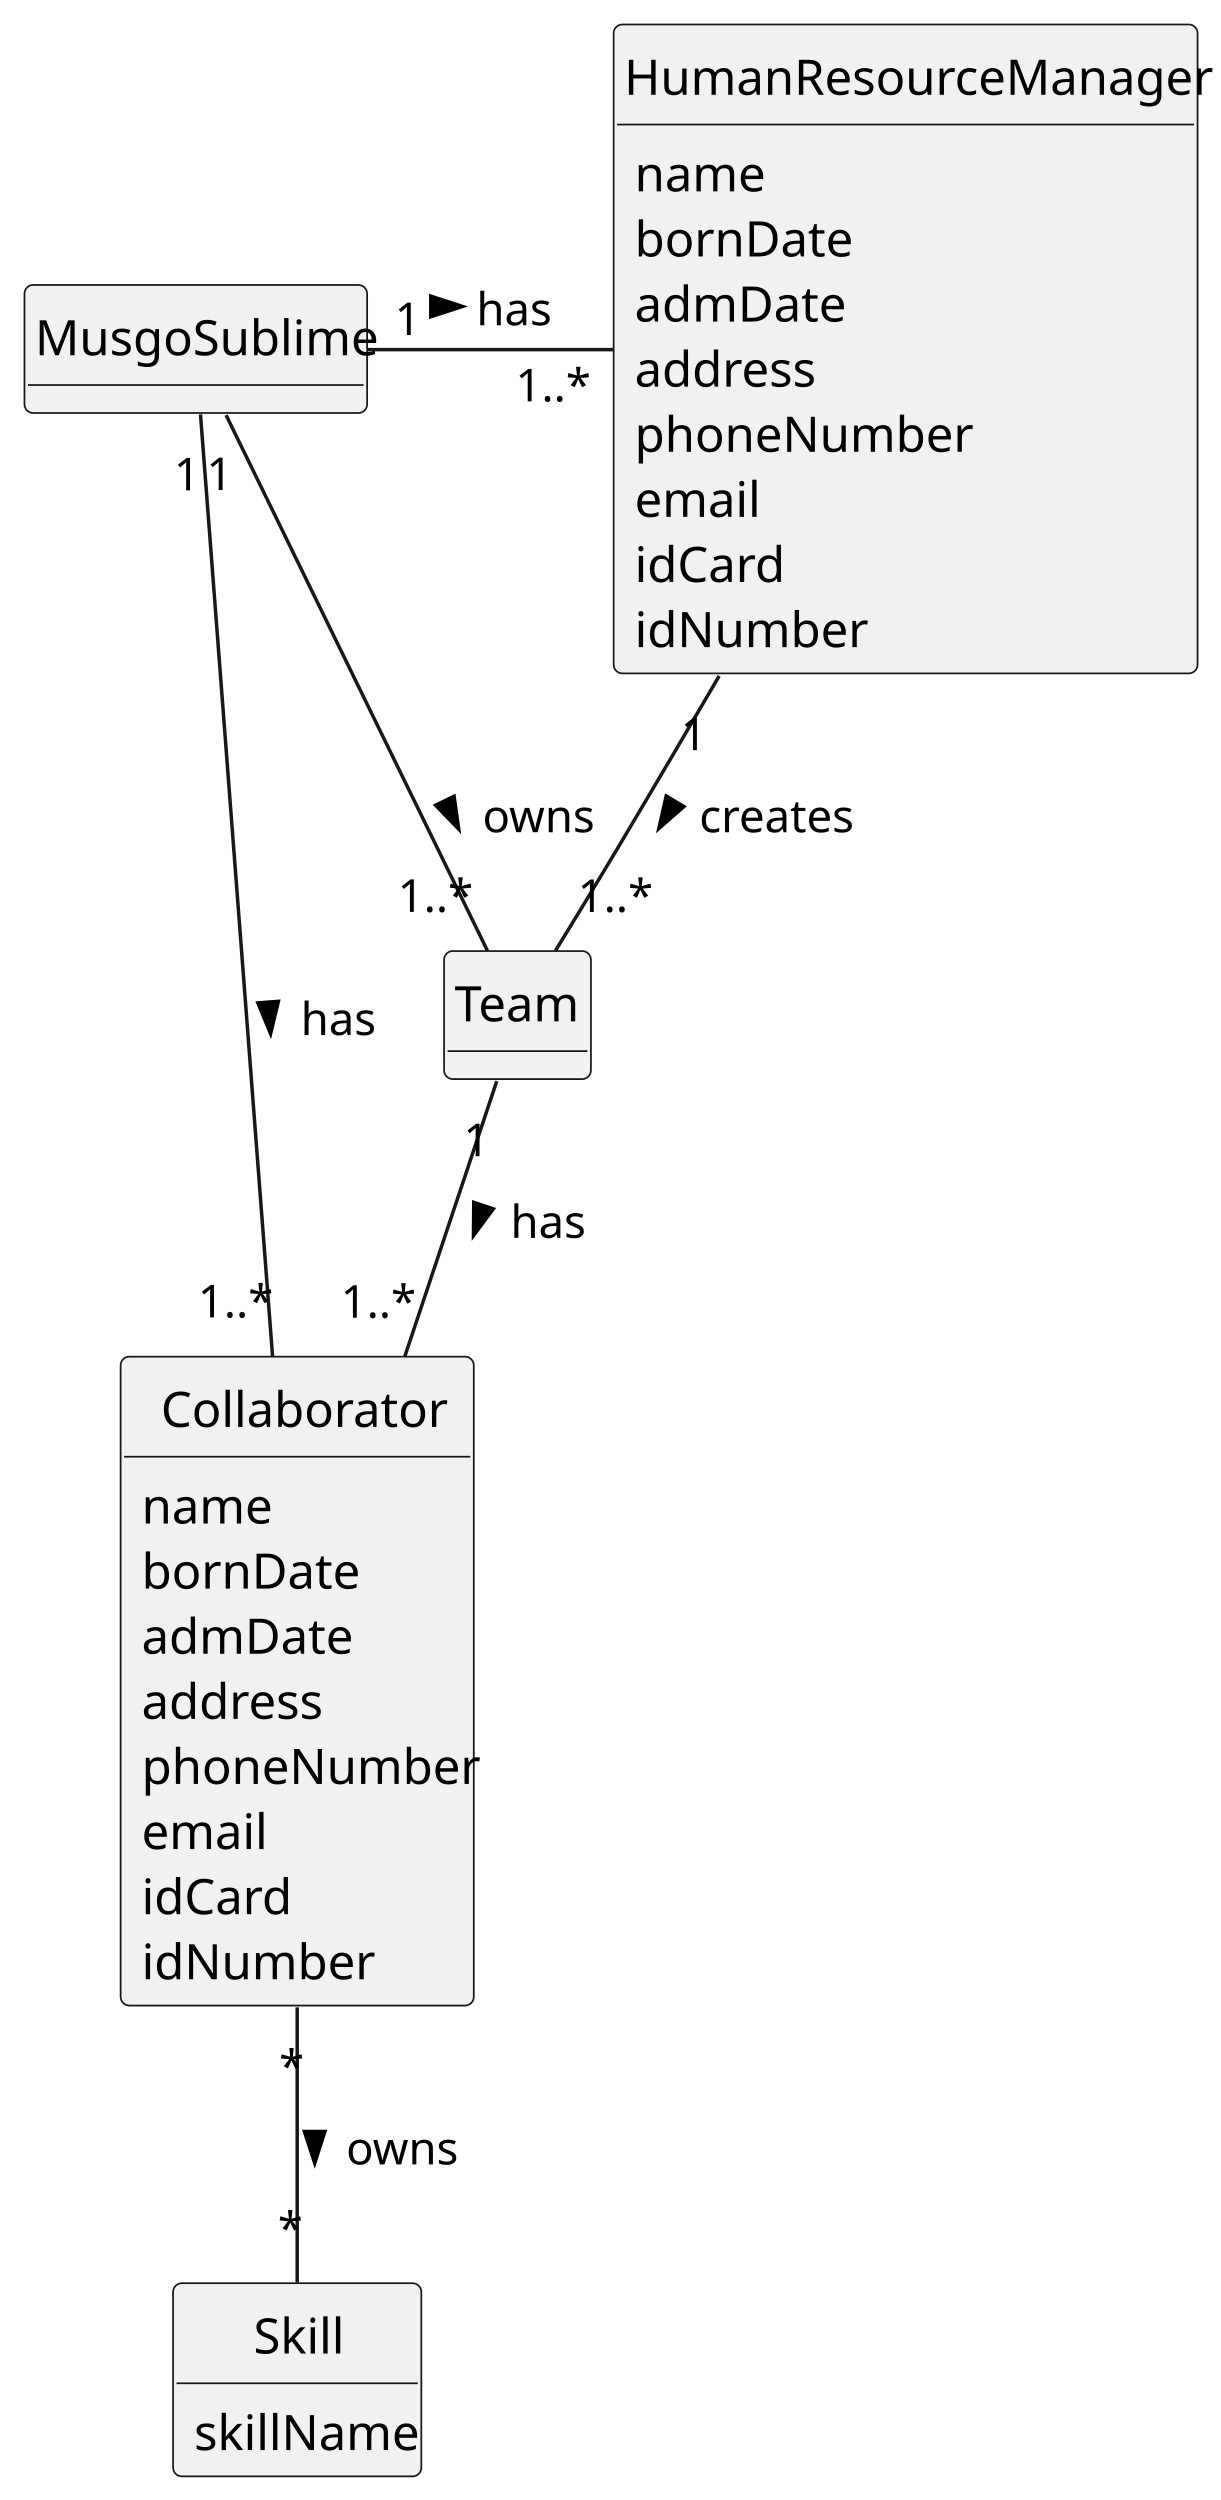
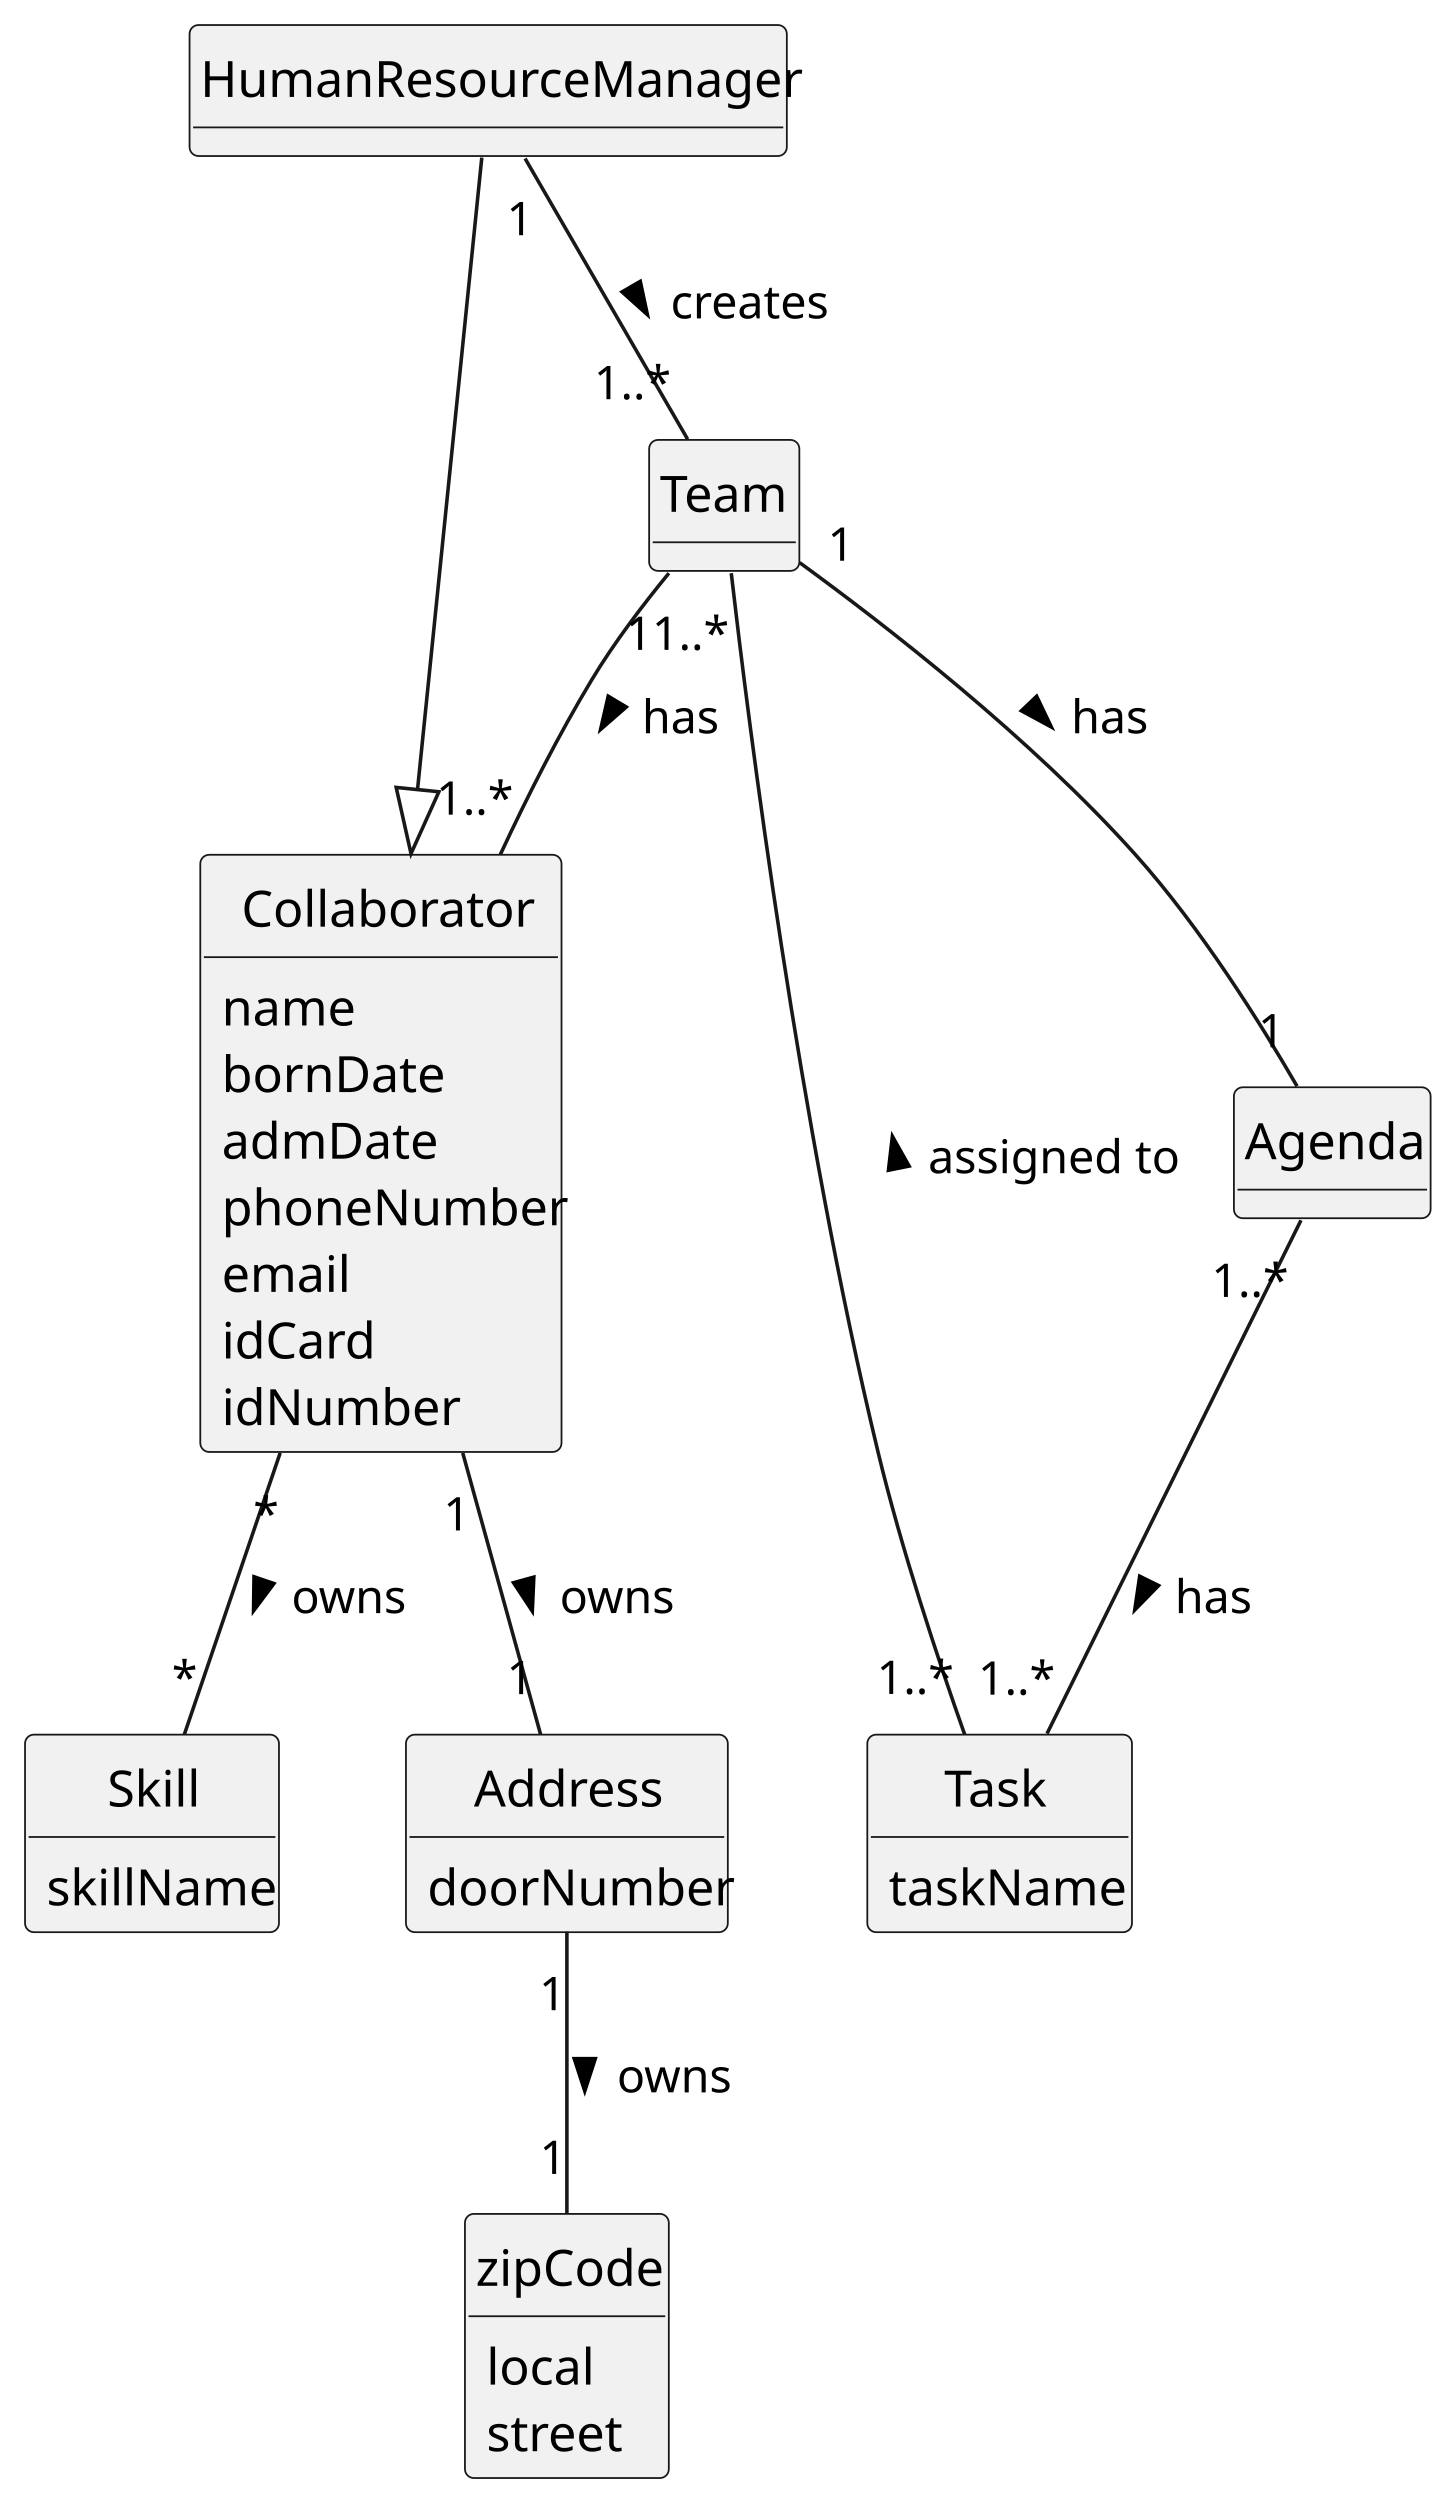
- <svg xmlns="http://www.w3.org/2000/svg" contentStyleType="text/css" height="715px" preserveAspectRatio="none" style="width:349px;height:715px;background:#FFFFFF;" version="1.1" viewBox="0 0 349 715" width="349px" zoomAndPan="magnify">
+ <svg xmlns="http://www.w3.org/2000/svg" contentStyleType="text/css" height="699px" preserveAspectRatio="none" style="width:407px;height:699px;background:#FFFFFF;" version="1.1" viewBox="0 0 407 699" width="407px" zoomAndPan="magnify">
  <defs />
  <g>
-     <g id="elem_MusgoSublime">
-       <rect codeLine="10" fill="#F1F1F1" height="36.621" id="MusgoSublime" rx="2.5" ry="2.5" style="stroke:#181818;stroke-width:0.5;" width="98" x="7" y="81.5" />
-       <text fill="#000000" font-family="sans-serif" font-size="14" lengthAdjust="spacing" textLength="92" x="10" y="101.607">MusgoSublime</text>
-       <line style="stroke:#181818;stroke-width:0.5;" x1="8" x2="104" y1="110.121" y2="110.121" />
-     </g>
    <g id="elem_HumanResourceManager">
-       <rect codeLine="13" fill="#F1F1F1" height="185.59" id="HumanResourceManager" rx="2.5" ry="2.5" style="stroke:#181818;stroke-width:0.5;" width="167" x="175.5" y="7" />
-       <text fill="#000000" font-family="sans-serif" font-size="14" lengthAdjust="spacing" textLength="161" x="178.5" y="27.107">HumanResourceManager</text>
-       <line style="stroke:#181818;stroke-width:0.5;" x1="176.5" x2="341.5" y1="35.621" y2="35.621" />
-       <text fill="#000000" font-family="sans-serif" font-size="14" lengthAdjust="spacing" textLength="35" x="181.5" y="54.728">name</text>
-       <text fill="#000000" font-family="sans-serif" font-size="14" lengthAdjust="spacing" textLength="59" x="181.5" y="73.35">bornDate</text>
-       <text fill="#000000" font-family="sans-serif" font-size="14" lengthAdjust="spacing" textLength="57" x="181.5" y="91.971">admDate</text>
-       <text fill="#000000" font-family="sans-serif" font-size="14" lengthAdjust="spacing" textLength="51" x="181.5" y="110.592">address</text>
-       <text fill="#000000" font-family="sans-serif" font-size="14" lengthAdjust="spacing" textLength="89" x="181.5" y="129.213">phoneNumber</text>
-       <text fill="#000000" font-family="sans-serif" font-size="14" lengthAdjust="spacing" textLength="33" x="181.5" y="147.834">email</text>
-       <text fill="#000000" font-family="sans-serif" font-size="14" lengthAdjust="spacing" textLength="42" x="181.5" y="166.455">idCard</text>
-       <text fill="#000000" font-family="sans-serif" font-size="14" lengthAdjust="spacing" textLength="60" x="181.5" y="185.076">idNumber</text>
+       <rect codeLine="11" fill="#F1F1F1" height="36.621" id="HumanResourceManager" rx="2.5" ry="2.5" style="stroke:#181818;stroke-width:0.5;" width="167" x="53" y="7" />
+       <text fill="#000000" font-family="sans-serif" font-size="14" lengthAdjust="spacing" textLength="161" x="56" y="27.107">HumanResourceManager</text>
+       <line style="stroke:#181818;stroke-width:0.5;" x1="54" x2="219" y1="35.621" y2="35.621" />
    </g>
    <g id="elem_Skill">
-       <rect codeLine="24" fill="#F1F1F1" height="55.242" id="Skill" rx="2.5" ry="2.5" style="stroke:#181818;stroke-width:0.5;" width="71" x="49.5" y="653" />
-       <text fill="#000000" font-family="sans-serif" font-size="14" lengthAdjust="spacing" textLength="25" x="72.5" y="673.107">Skill</text>
-       <line style="stroke:#181818;stroke-width:0.5;" x1="50.5" x2="119.5" y1="681.621" y2="681.621" />
-       <text fill="#000000" font-family="sans-serif" font-size="14" lengthAdjust="spacing" textLength="59" x="55.5" y="700.729">skillName</text>
+       <rect codeLine="13" fill="#F1F1F1" height="55.242" id="Skill" rx="2.5" ry="2.5" style="stroke:#181818;stroke-width:0.5;" width="71" x="7" y="485" />
+       <text fill="#000000" font-family="sans-serif" font-size="14" lengthAdjust="spacing" textLength="25" x="30" y="505.107">Skill</text>
+       <line style="stroke:#181818;stroke-width:0.5;" x1="8" x2="77" y1="513.621" y2="513.621" />
+       <text fill="#000000" font-family="sans-serif" font-size="14" lengthAdjust="spacing" textLength="59" x="13" y="532.729">skillName</text>
+     </g>
+     <g id="elem_Task">
+       <rect codeLine="17" fill="#F1F1F1" height="55.242" id="Task" rx="2.5" ry="2.5" style="stroke:#181818;stroke-width:0.5;" width="74" x="242.5" y="485" />
+       <text fill="#000000" font-family="sans-serif" font-size="14" lengthAdjust="spacing" textLength="31" x="264" y="505.107">Task</text>
+       <line style="stroke:#181818;stroke-width:0.5;" x1="243.5" x2="315.5" y1="513.621" y2="513.621" />
+       <text fill="#000000" font-family="sans-serif" font-size="14" lengthAdjust="spacing" textLength="62" x="248.5" y="532.729">taskName</text>
    </g>
    <g id="elem_Collaborator">
-       <rect codeLine="28" fill="#F1F1F1" height="185.59" id="Collaborator" rx="2.5" ry="2.5" style="stroke:#181818;stroke-width:0.5;" width="101" x="34.5" y="388" />
-       <text fill="#000000" font-family="sans-serif" font-size="14" lengthAdjust="spacing" textLength="78" x="46" y="408.107">Collaborator</text>
-       <line style="stroke:#181818;stroke-width:0.5;" x1="35.5" x2="134.5" y1="416.621" y2="416.621" />
-       <text fill="#000000" font-family="sans-serif" font-size="14" lengthAdjust="spacing" textLength="35" x="40.5" y="435.728">name</text>
-       <text fill="#000000" font-family="sans-serif" font-size="14" lengthAdjust="spacing" textLength="59" x="40.5" y="454.35">bornDate</text>
-       <text fill="#000000" font-family="sans-serif" font-size="14" lengthAdjust="spacing" textLength="57" x="40.5" y="472.971">admDate</text>
-       <text fill="#000000" font-family="sans-serif" font-size="14" lengthAdjust="spacing" textLength="51" x="40.5" y="491.592">address</text>
-       <text fill="#000000" font-family="sans-serif" font-size="14" lengthAdjust="spacing" textLength="89" x="40.5" y="510.213">phoneNumber</text>
-       <text fill="#000000" font-family="sans-serif" font-size="14" lengthAdjust="spacing" textLength="33" x="40.5" y="528.834">email</text>
-       <text fill="#000000" font-family="sans-serif" font-size="14" lengthAdjust="spacing" textLength="42" x="40.5" y="547.455">idCard</text>
-       <text fill="#000000" font-family="sans-serif" font-size="14" lengthAdjust="spacing" textLength="60" x="40.5" y="566.076">idNumber</text>
+       <rect codeLine="21" fill="#F1F1F1" height="166.969" id="Collaborator" rx="2.5" ry="2.5" style="stroke:#181818;stroke-width:0.5;" width="101" x="56" y="239" />
+       <text fill="#000000" font-family="sans-serif" font-size="14" lengthAdjust="spacing" textLength="78" x="67.5" y="259.107">Collaborator</text>
+       <line style="stroke:#181818;stroke-width:0.5;" x1="57" x2="156" y1="267.621" y2="267.621" />
+       <text fill="#000000" font-family="sans-serif" font-size="14" lengthAdjust="spacing" textLength="35" x="62" y="286.728">name</text>
+       <text fill="#000000" font-family="sans-serif" font-size="14" lengthAdjust="spacing" textLength="59" x="62" y="305.35">bornDate</text>
+       <text fill="#000000" font-family="sans-serif" font-size="14" lengthAdjust="spacing" textLength="57" x="62" y="323.971">admDate</text>
+       <text fill="#000000" font-family="sans-serif" font-size="14" lengthAdjust="spacing" textLength="89" x="62" y="342.592">phoneNumber</text>
+       <text fill="#000000" font-family="sans-serif" font-size="14" lengthAdjust="spacing" textLength="33" x="62" y="361.213">email</text>
+       <text fill="#000000" font-family="sans-serif" font-size="14" lengthAdjust="spacing" textLength="42" x="62" y="379.834">idCard</text>
+       <text fill="#000000" font-family="sans-serif" font-size="14" lengthAdjust="spacing" textLength="60" x="62" y="398.455">idNumber</text>
+     </g>
+     <g id="elem_Address">
+       <rect codeLine="31" fill="#F1F1F1" height="55.242" id="Address" rx="2.5" ry="2.5" style="stroke:#181818;stroke-width:0.5;" width="90" x="113.5" y="485" />
+       <text fill="#000000" font-family="sans-serif" font-size="14" lengthAdjust="spacing" textLength="52" x="132.5" y="505.107">Address</text>
+       <line style="stroke:#181818;stroke-width:0.5;" x1="114.5" x2="202.5" y1="513.621" y2="513.621" />
+       <text fill="#000000" font-family="sans-serif" font-size="14" lengthAdjust="spacing" textLength="78" x="119.5" y="532.729">doorNumber</text>
+     </g>
+     <g id="elem_zipCode">
+       <rect codeLine="35" fill="#F1F1F1" height="73.863" id="zipCode" rx="2.5" ry="2.5" style="stroke:#181818;stroke-width:0.5;" width="57" x="130" y="619" />
+       <text fill="#000000" font-family="sans-serif" font-size="14" lengthAdjust="spacing" textLength="51" x="133" y="639.107">zipCode</text>
+       <line style="stroke:#181818;stroke-width:0.5;" x1="131" x2="186" y1="647.621" y2="647.621" />
+       <text fill="#000000" font-family="sans-serif" font-size="14" lengthAdjust="spacing" textLength="29" x="136" y="666.729">local</text>
+       <text fill="#000000" font-family="sans-serif" font-size="14" lengthAdjust="spacing" textLength="36" x="136" y="685.35">street</text>
    </g>
    <g id="elem_Team">
-       <rect codeLine="39" fill="#F1F1F1" height="36.621" id="Team" rx="2.5" ry="2.5" style="stroke:#181818;stroke-width:0.5;" width="42" x="127" y="272" />
-       <text fill="#000000" font-family="sans-serif" font-size="14" lengthAdjust="spacing" textLength="36" x="130" y="292.107">Team</text>
-       <line style="stroke:#181818;stroke-width:0.5;" x1="128" x2="168" y1="300.621" y2="300.621" />
+       <rect codeLine="40" fill="#F1F1F1" height="36.621" id="Team" rx="2.5" ry="2.5" style="stroke:#181818;stroke-width:0.5;" width="42" x="181.5" y="123" />
+       <text fill="#000000" font-family="sans-serif" font-size="14" lengthAdjust="spacing" textLength="36" x="184.5" y="143.107">Team</text>
+       <line style="stroke:#181818;stroke-width:0.5;" x1="182.5" x2="222.5" y1="151.621" y2="151.621" />
    </g>
-     <g id="link_MusgoSublime_Collaborator">
-       <path codeLine="42" d="M57.34,118.52 C60.94,165.54 71,297.1 77.95,387.82 " fill="none" id="MusgoSublime-Collaborator" style="stroke:#181818;stroke-width:1.0;" />
-       <polygon fill="#000000" points="77.382,295.631,79.622,286.388,73.761,286.837,77.382,295.631" style="stroke:#000000;stroke-width:1.0;" />
-       <text fill="#000000" font-family="sans-serif" font-size="13" lengthAdjust="spacing" textLength="21" x="86" y="296.028">has</text>
-       <text fill="#000000" font-family="sans-serif" font-size="13" lengthAdjust="spacing" textLength="7" x="49.733" y="140.242">1</text>
-       <text fill="#000000" font-family="sans-serif" font-size="13" lengthAdjust="spacing" textLength="20" x="56.591" y="376.774">1..*</text>
+     <g id="elem_Agenda">
+       <rect fill="#F1F1F1" height="36.621" id="Agenda" rx="2.5" ry="2.5" style="stroke:#181818;stroke-width:0.5;" width="55" x="345" y="304" />
+       <text fill="#000000" font-family="sans-serif" font-size="14" lengthAdjust="spacing" textLength="49" x="348" y="324.107">Agenda</text>
+       <line style="stroke:#181818;stroke-width:0.5;" x1="346" x2="399" y1="332.621" y2="332.621" />
    </g>
-     <g id="link_MusgoSublime_HumanResourceManager">
-       <path codeLine="43" d="M105.14,100 C126.26,100 151.55,100 175.46,100 " fill="none" id="MusgoSublime-HumanResourceManager" style="stroke:#181818;stroke-width:1.0;" />
-       <polygon fill="#000000" points="132.25,87.645,123.205,84.707,123.205,90.584,132.25,87.645" style="stroke:#000000;stroke-width:1.0;" />
-       <text fill="#000000" font-family="sans-serif" font-size="13" lengthAdjust="spacing" textLength="21" x="136.25" y="93.028">has</text>
-       <text fill="#000000" font-family="sans-serif" font-size="13" lengthAdjust="spacing" textLength="7" x="112.871" y="95.829">1</text>
-       <text fill="#000000" font-family="sans-serif" font-size="13" lengthAdjust="spacing" textLength="20" x="147.421" y="114.789">1..*</text>
+     <g id="link_HumanResourceManager_Collaborator">
+       <path codeLine="42" d="M134.71,44.07 C130.9,81.53 123.591,153.412 116.741,220.772 " fill="none" id="HumanResourceManager-to-Collaborator" style="stroke:#181818;stroke-width:1.0;" />
+       <polygon fill="none" points="114.92,238.68,122.71,221.379,110.772,220.165,114.92,238.68" style="stroke:#181818;stroke-width:1.0;" />
+     </g>
+     <g id="link_HumanResourceManager_Team">
+       <path codeLine="43" d="M146.81,44.31 C159.21,65.73 179.89,101.45 192.26,122.81 " fill="none" id="HumanResourceManager-Team" style="stroke:#181818;stroke-width:1.0;" />
+       <polygon fill="#000000" points="181.005,87.973,179.017,78.672,173.93,81.617,181.005,87.973" style="stroke:#000000;stroke-width:1.0;" />
+       <text fill="#000000" font-family="sans-serif" font-size="13" lengthAdjust="spacing" textLength="43" x="187.5" y="89.028">creates</text>
+       <text fill="#000000" font-family="sans-serif" font-size="13" lengthAdjust="spacing" textLength="7" x="141.64" y="65.768">1</text>
+       <text fill="#000000" font-family="sans-serif" font-size="13" lengthAdjust="spacing" textLength="20" x="166.061" y="111.614">1..*</text>
    </g>
    <g id="link_Collaborator_Skill">
-       <path codeLine="44" d="M85,574.1 C85,602.86 85,632.38 85,652.83 " fill="none" id="Collaborator-Skill" style="stroke:#181818;stroke-width:1.0;" />
-       <polygon fill="#000000" points="90,618.645,92.939,609.6,87.061,609.6,90,618.645" style="stroke:#000000;stroke-width:1.0;" />
-       <text fill="#000000" font-family="sans-serif" font-size="13" lengthAdjust="spacing" textLength="30" x="99" y="619.028">owns</text>
-       <text fill="#000000" font-family="sans-serif" font-size="13" lengthAdjust="spacing" textLength="5" x="79.816" y="595.615">*</text>
-       <text fill="#000000" font-family="sans-serif" font-size="13" lengthAdjust="spacing" textLength="5" x="79.453" y="641.952">*</text>
+       <path codeLine="44" d="M78.34,406.23 C68.68,434.6 58.55,464.37 51.53,484.98 " fill="none" id="Collaborator-Skill" style="stroke:#181818;stroke-width:1.0;" />
+       <polygon fill="#000000" points="70.889,450.379,76.586,442.763,71.022,440.869,70.889,450.379" style="stroke:#000000;stroke-width:1.0;" />
+       <text fill="#000000" font-family="sans-serif" font-size="13" lengthAdjust="spacing" textLength="30" x="81.5" y="451.028">owns</text>
+       <text fill="#000000" font-family="sans-serif" font-size="13" lengthAdjust="spacing" textLength="5" x="70.801" y="427.909">*</text>
+       <text fill="#000000" font-family="sans-serif" font-size="13" lengthAdjust="spacing" textLength="5" x="48.04" y="473.684">*</text>
    </g>
-     <g id="link_MusgoSublime_Team">
-       <path codeLine="45" d="M64.66,118.73 C82.23,154.75 121.93,236.09 139.43,271.95 " fill="none" id="MusgoSublime-Team" style="stroke:#181818;stroke-width:1.0;" />
-       <polygon fill="#000000" points="131.193,237.139,129.867,227.721,124.585,230.299,131.193,237.139" style="stroke:#000000;stroke-width:1.0;" />
-       <text fill="#000000" font-family="sans-serif" font-size="13" lengthAdjust="spacing" textLength="30" x="138" y="238.028">owns</text>
-       <text fill="#000000" font-family="sans-serif" font-size="13" lengthAdjust="spacing" textLength="7" x="59.047" y="140.166">1</text>
-       <text fill="#000000" font-family="sans-serif" font-size="13" lengthAdjust="spacing" textLength="20" x="113.743" y="260.797">1..*</text>
+     <g id="link_Collaborator_Address">
+       <path codeLine="45" d="M129.38,406.23 C137.23,434.6 145.46,464.37 151.16,484.98 " fill="none" id="Collaborator-Address" style="stroke:#181818;stroke-width:1.0;" />
+       <polygon fill="#000000" points="148.833,450.465,149.254,440.963,143.589,442.53,148.833,450.465" style="stroke:#000000;stroke-width:1.0;" />
+       <text fill="#000000" font-family="sans-serif" font-size="13" lengthAdjust="spacing" textLength="30" x="156.5" y="451.028">owns</text>
+       <text fill="#000000" font-family="sans-serif" font-size="13" lengthAdjust="spacing" textLength="7" x="123.985" y="427.909">1</text>
+       <text fill="#000000" font-family="sans-serif" font-size="13" lengthAdjust="spacing" textLength="7" x="141.653" y="473.684">1</text>
+     </g>
+     <g id="link_Address_zipCode">
+       <path codeLine="46" d="M158.5,540.12 C158.5,562.37 158.5,594.33 158.5,618.89 " fill="none" id="Address-zipCode" style="stroke:#181818;stroke-width:1.0;" />
+       <polygon fill="#000000" points="163.5,584.645,166.439,575.6,160.561,575.6,163.5,584.645" style="stroke:#000000;stroke-width:1.0;" />
+       <text fill="#000000" font-family="sans-serif" font-size="13" lengthAdjust="spacing" textLength="30" x="172.5" y="585.028">owns</text>
+       <text fill="#000000" font-family="sans-serif" font-size="13" lengthAdjust="spacing" textLength="7" x="150.734" y="562.055">1</text>
+       <text fill="#000000" font-family="sans-serif" font-size="13" lengthAdjust="spacing" textLength="7" x="150.877" y="607.832">1</text>
    </g>
    <g id="link_Team_Collaborator">
-       <path codeLine="46" d="M142.07,309.23 C135.92,327.66 125.8,357.93 115.78,387.91 " fill="none" id="Team-Collaborator" style="stroke:#181818;stroke-width:1.0;" />
-       <polygon fill="#000000" points="135.415,353.388,141.069,345.74,135.494,343.877,135.415,353.388" style="stroke:#000000;stroke-width:1.0;" />
-       <text fill="#000000" font-family="sans-serif" font-size="13" lengthAdjust="spacing" textLength="21" x="146" y="354.028">has</text>
-       <text fill="#000000" font-family="sans-serif" font-size="13" lengthAdjust="spacing" textLength="7" x="132.536" y="330.666">1</text>
-       <text fill="#000000" font-family="sans-serif" font-size="13" lengthAdjust="spacing" textLength="20" x="97.436" y="376.871">1..*</text>
+       <path codeLine="47" d="M187.02,160.26 C179.94,168.88 171.75,179.61 165.5,190 C156.27,205.33 147.6,222.35 139.89,238.93 " fill="none" id="Team-Collaborator" style="stroke:#181818;stroke-width:1.0;" />
+       <polygon fill="#000000" points="167.93,203.935,175.1,197.686,170.058,194.665,167.93,203.935" style="stroke:#000000;stroke-width:1.0;" />
+       <text fill="#000000" font-family="sans-serif" font-size="13" lengthAdjust="spacing" textLength="21" x="179.5" y="205.028">has</text>
+       <text fill="#000000" font-family="sans-serif" font-size="13" lengthAdjust="spacing" textLength="7" x="174.919" y="181.704">1</text>
+       <text fill="#000000" font-family="sans-serif" font-size="13" lengthAdjust="spacing" textLength="20" x="121.973" y="227.773">1..*</text>
    </g>
-     <g id="link_HumanResourceManager_Team">
-       <path codeLine="47" d="M205.69,193.32 C196.19,209.58 186.35,226.31 177,242 C171.06,251.96 164.32,263.02 158.83,271.96 " fill="none" id="HumanResourceManager-Team" style="stroke:#181818;stroke-width:1.0;" />
-       <polygon fill="#000000" points="188.44,236.941,195.595,230.675,190.546,227.666,188.44,236.941" style="stroke:#000000;stroke-width:1.0;" />
-       <text fill="#000000" font-family="sans-serif" font-size="13" lengthAdjust="spacing" textLength="43" x="200" y="238.028">creates</text>
-       <text fill="#000000" font-family="sans-serif" font-size="13" lengthAdjust="spacing" textLength="7" x="194.696" y="214.532">1</text>
-       <text fill="#000000" font-family="sans-serif" font-size="13" lengthAdjust="spacing" textLength="20" x="165.209" y="260.81">1..*</text>
+     <g id="link_Team_Agenda">
+       <path codeLine="48" d="M223.57,157.31 C247.89,175.02 288.29,206.38 317.5,239 C335.76,259.39 352.55,286.28 362.66,303.72 " fill="none" id="Team-Agenda" style="stroke:#181818;stroke-width:1.0;" />
+       <polygon fill="#000000" points="293.944,203.27,289.845,194.689,285.583,198.737,293.944,203.27" style="stroke:#000000;stroke-width:1.0;" />
+       <text fill="#000000" font-family="sans-serif" font-size="13" lengthAdjust="spacing" textLength="21" x="299.5" y="205.028">has</text>
+       <text fill="#000000" font-family="sans-serif" font-size="13" lengthAdjust="spacing" textLength="7" x="231.402" y="156.775">1</text>
+       <text fill="#000000" font-family="sans-serif" font-size="13" lengthAdjust="spacing" textLength="7" x="351.741" y="292.833">1</text>
+     </g>
+     <g id="link_Task_Team">
+       <path codeLine="49" d="M269.71,484.93 C262.22,463.79 252.09,433.31 245.5,406 C223.48,314.76 209.39,202.99 204.46,160.26 " fill="none" id="Task-Team" style="stroke:#181818;stroke-width:1.0;" />
+       <polygon fill="#000000" points="249.515,317.743,248.416,327.19,254.178,326.032,249.515,317.743" style="stroke:#000000;stroke-width:1.0;" />
+       <text fill="#000000" font-family="sans-serif" font-size="13" lengthAdjust="spacing" textLength="67" x="259.5" y="328.028">assigned to</text>
+       <text fill="#000000" font-family="sans-serif" font-size="13" lengthAdjust="spacing" textLength="20" x="245.134" y="473.623">1..*</text>
+       <text fill="#000000" font-family="sans-serif" font-size="13" lengthAdjust="spacing" textLength="20" x="182.299" y="181.704">1..*</text>
+     </g>
+     <g id="link_Agenda_Task">
+       <path codeLine="50" d="M363.75,341.19 C347.38,374.28 312.04,445.71 292.74,484.73 " fill="none" id="Agenda-Task" style="stroke:#181818;stroke-width:1.0;" />
+       <polygon fill="#000000" points="317.283,450.127,323.928,443.323,318.659,440.717,317.283,450.127" style="stroke:#000000;stroke-width:1.0;" />
+       <text fill="#000000" font-family="sans-serif" font-size="13" lengthAdjust="spacing" textLength="21" x="328.5" y="451.028">has</text>
+       <text fill="#000000" font-family="sans-serif" font-size="13" lengthAdjust="spacing" textLength="20" x="338.711" y="362.616">1..*</text>
+       <text fill="#000000" font-family="sans-serif" font-size="13" lengthAdjust="spacing" textLength="20" x="273.449" y="473.83">1..*</text>
    </g>
  </g>
</svg>
